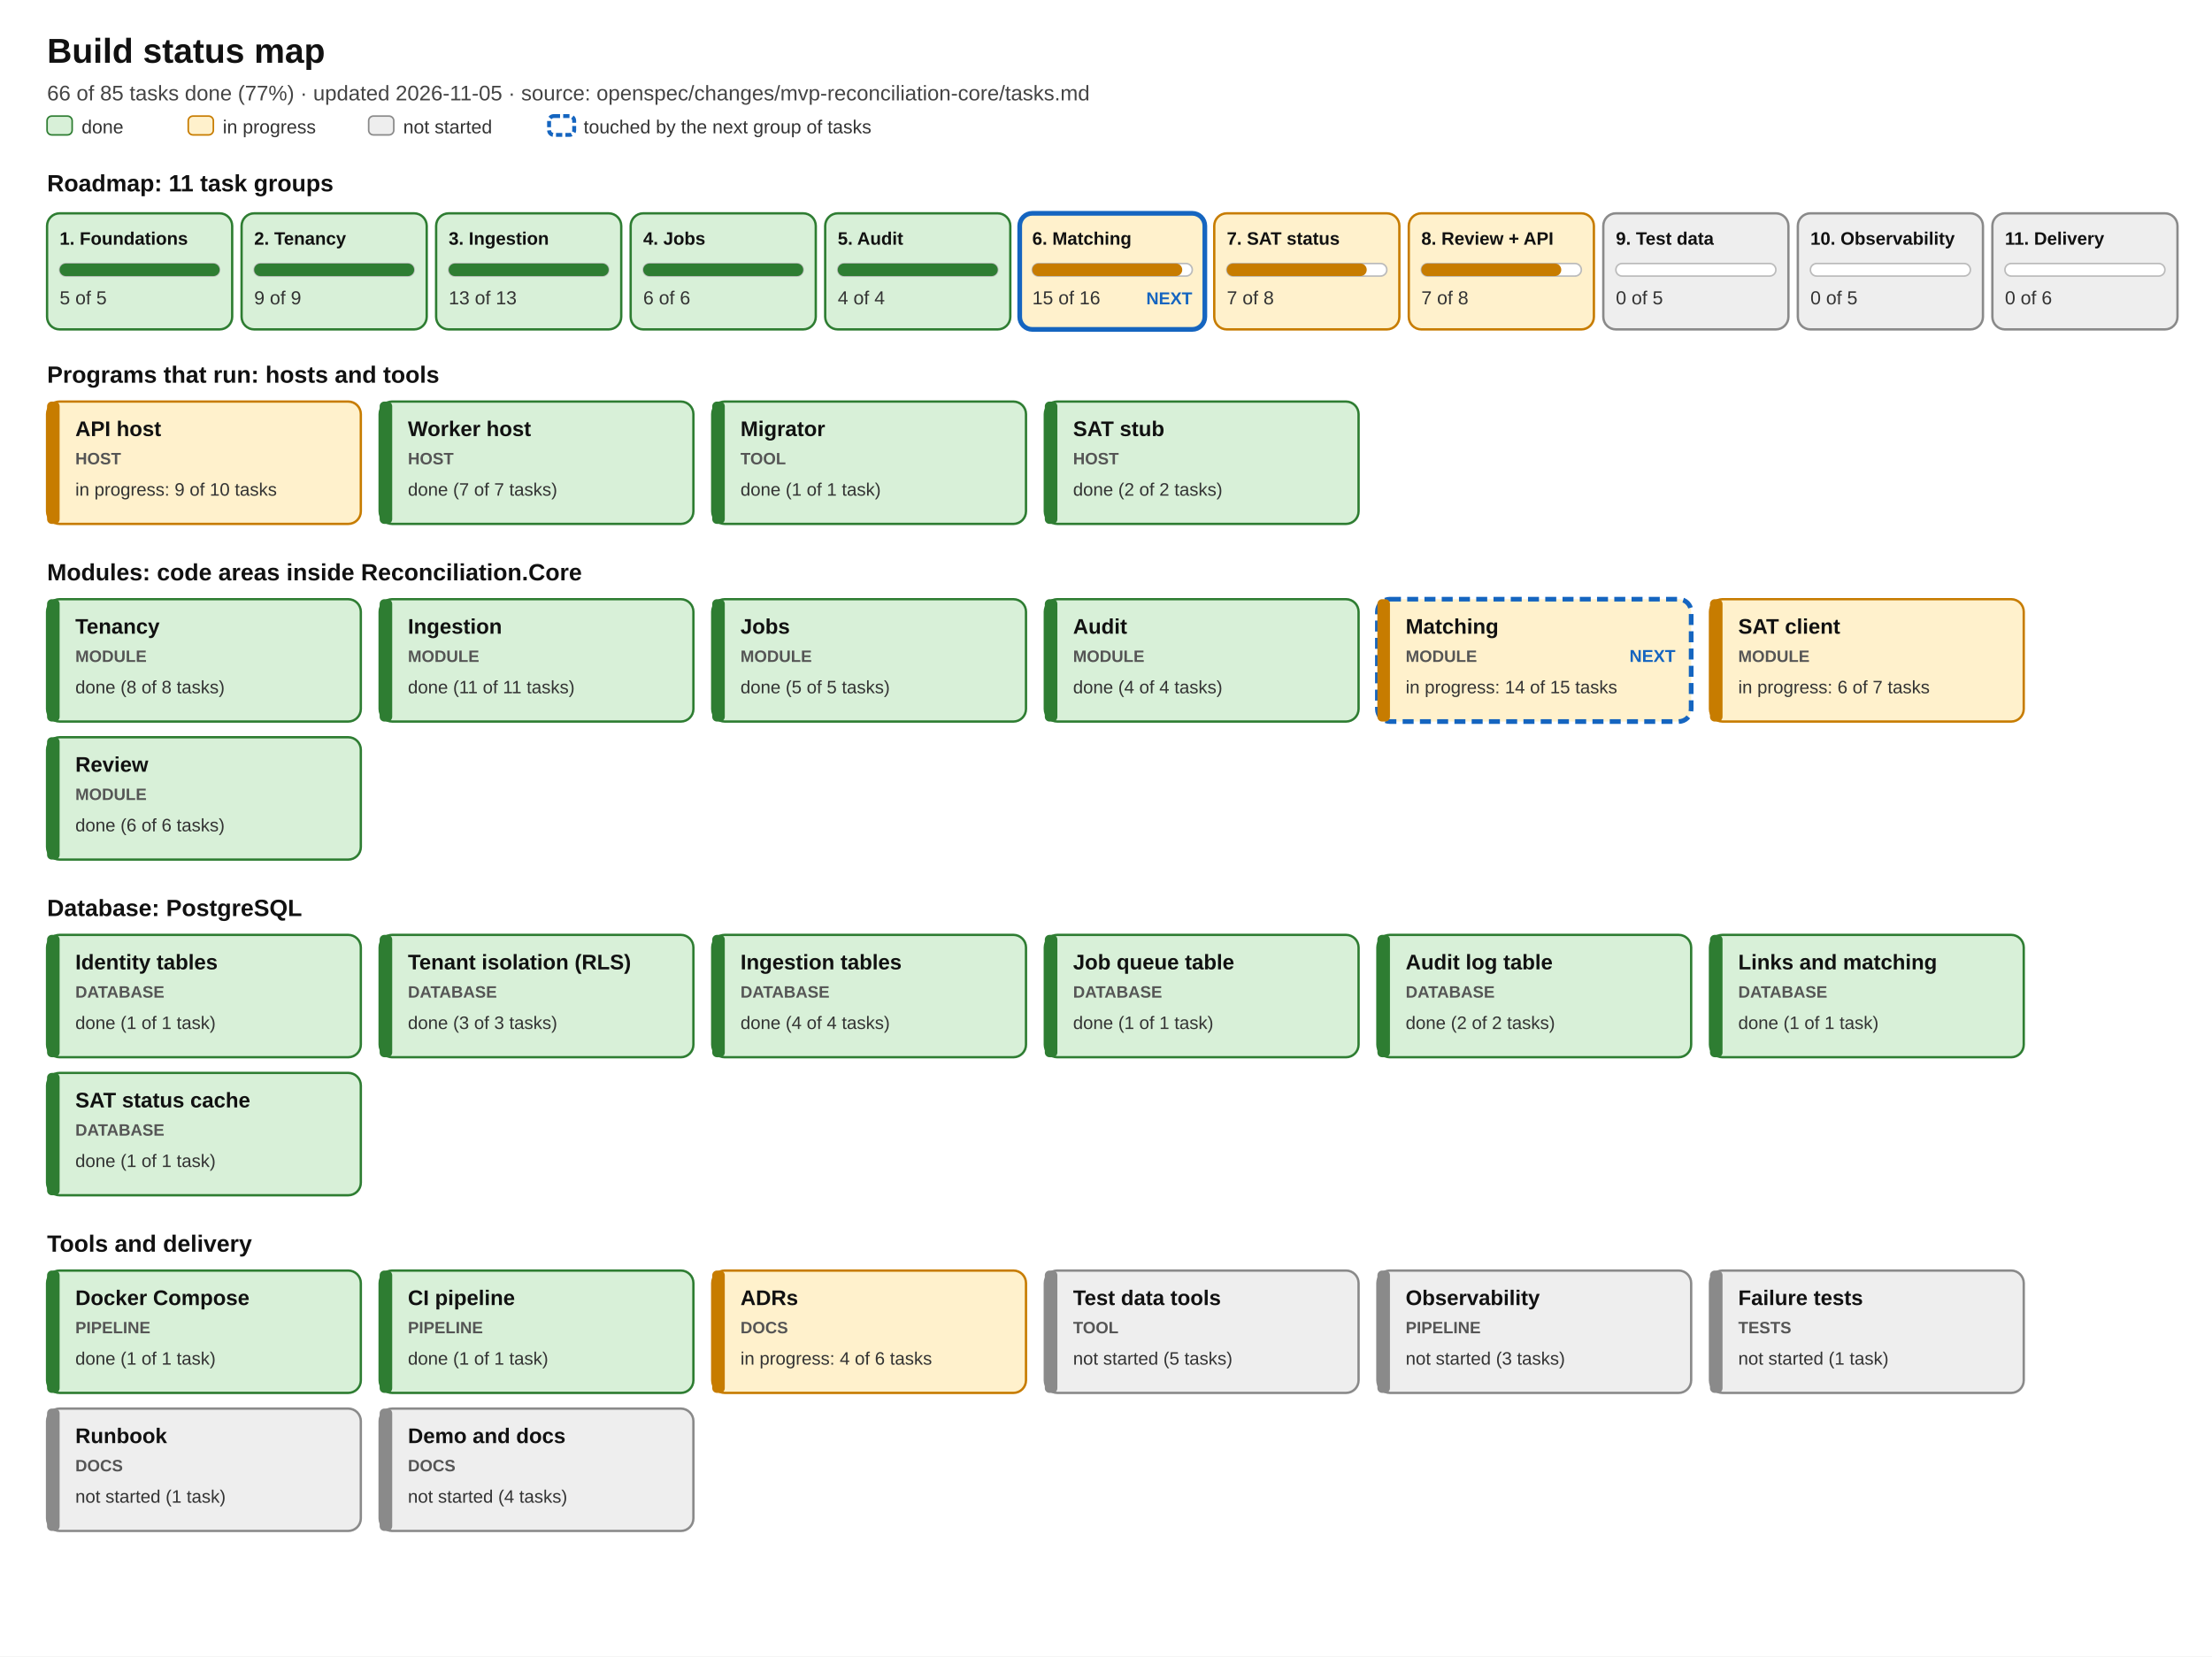
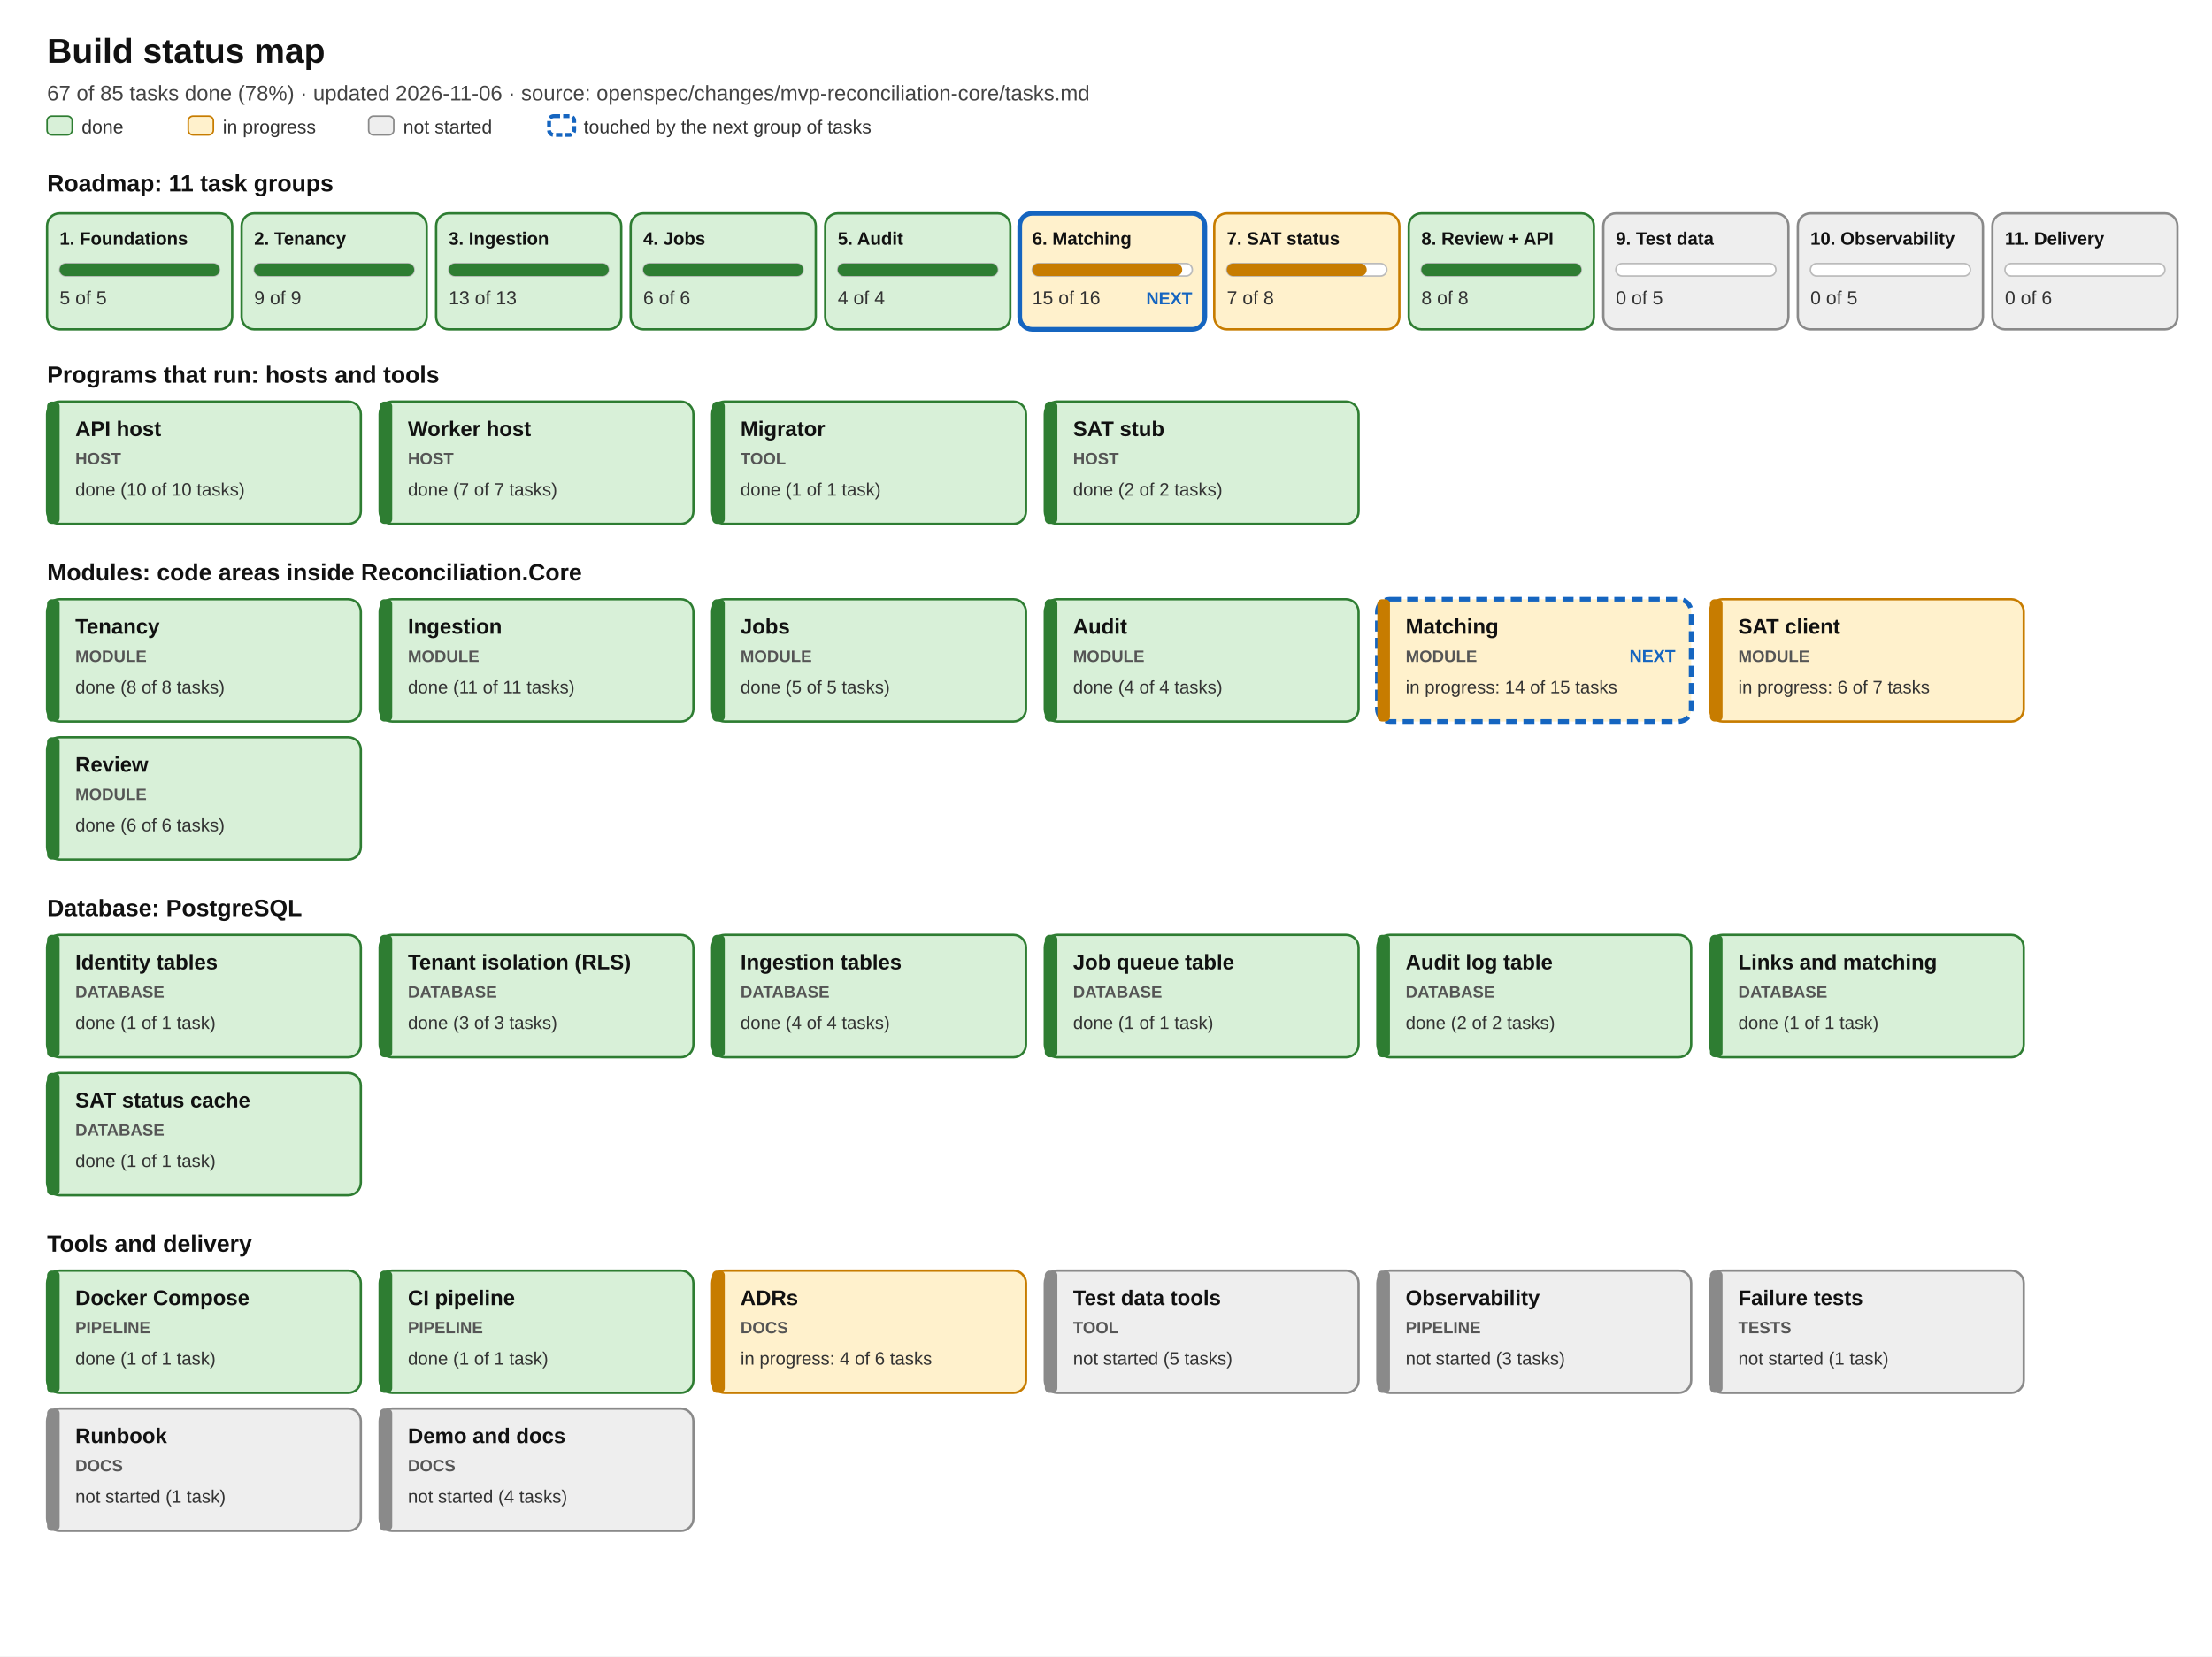
<svg xmlns="http://www.w3.org/2000/svg" width="1410" height="1056" viewBox="0 0 1410 1056" font-family="Liberation Sans, Arial, sans-serif">
  <rect width="1410" height="1056" fill="#fff" />
  <text x="30" y="40" font-size="22" font-weight="bold" fill="#111">Build status map</text>
-   <text x="30" y="64" font-size="13.5" fill="#444">66 of 85 tasks done (77%) · updated 2026-11-05 · source: openspec/changes/mvp-reconciliation-core/tasks.md</text>
+   <text x="30" y="64" font-size="13.5" fill="#444">67 of 85 tasks done (78%) · updated 2026-11-06 · source: openspec/changes/mvp-reconciliation-core/tasks.md</text>
  <rect x="30" y="74" width="16" height="12" rx="3" fill="#d8f0d8" stroke="#2e7d32" />
  <text x="52" y="85" font-size="12" fill="#333">done</text>
  <rect x="120" y="74" width="16" height="12" rx="3" fill="#fff1cc" stroke="#c77c00" />
  <text x="142" y="85" font-size="12" fill="#333">in progress</text>
  <rect x="235" y="74" width="16" height="12" rx="3" fill="#eeeeee" stroke="#8a8a8a" />
  <text x="257" y="85" font-size="12" fill="#333">not started</text>
  <rect x="350" y="74" width="16" height="12" rx="3" fill="#fff" stroke="#1565c0" stroke-width="2.5" stroke-dasharray="4 2" />
  <text x="372" y="85" font-size="12" fill="#333">touched by the next group of tasks</text>
  <text x="30" y="122" font-size="15" font-weight="bold" fill="#111">Roadmap: 11 task groups</text>
  <rect x="30" y="136" width="118" height="74" rx="8" fill="#d8f0d8" stroke-width="1.5" stroke="#2e7d32" />
  <text x="38" y="156" font-size="11.5" font-weight="bold" fill="#111">1. Foundations</text>
  <rect x="38" y="168" width="102" height="8" rx="4" fill="#ffffff" stroke="#bbb" />
  <rect x="38" y="168" width="102.0" height="8" rx="4" fill="#2e7d32" />
  <text x="38" y="194" font-size="12" fill="#333">5 of 5</text>
  <rect x="154" y="136" width="118" height="74" rx="8" fill="#d8f0d8" stroke-width="1.5" stroke="#2e7d32" />
  <text x="162" y="156" font-size="11.5" font-weight="bold" fill="#111">2. Tenancy</text>
  <rect x="162" y="168" width="102" height="8" rx="4" fill="#ffffff" stroke="#bbb" />
  <rect x="162" y="168" width="102.0" height="8" rx="4" fill="#2e7d32" />
  <text x="162" y="194" font-size="12" fill="#333">9 of 9</text>
  <rect x="278" y="136" width="118" height="74" rx="8" fill="#d8f0d8" stroke-width="1.5" stroke="#2e7d32" />
  <text x="286" y="156" font-size="11.5" font-weight="bold" fill="#111">3. Ingestion</text>
  <rect x="286" y="168" width="102" height="8" rx="4" fill="#ffffff" stroke="#bbb" />
  <rect x="286" y="168" width="102.0" height="8" rx="4" fill="#2e7d32" />
  <text x="286" y="194" font-size="12" fill="#333">13 of 13</text>
  <rect x="402" y="136" width="118" height="74" rx="8" fill="#d8f0d8" stroke-width="1.5" stroke="#2e7d32" />
  <text x="410" y="156" font-size="11.5" font-weight="bold" fill="#111">4. Jobs</text>
  <rect x="410" y="168" width="102" height="8" rx="4" fill="#ffffff" stroke="#bbb" />
  <rect x="410" y="168" width="102.0" height="8" rx="4" fill="#2e7d32" />
  <text x="410" y="194" font-size="12" fill="#333">6 of 6</text>
  <rect x="526" y="136" width="118" height="74" rx="8" fill="#d8f0d8" stroke-width="1.5" stroke="#2e7d32" />
  <text x="534" y="156" font-size="11.5" font-weight="bold" fill="#111">5. Audit</text>
  <rect x="534" y="168" width="102" height="8" rx="4" fill="#ffffff" stroke="#bbb" />
  <rect x="534" y="168" width="102.0" height="8" rx="4" fill="#2e7d32" />
  <text x="534" y="194" font-size="12" fill="#333">4 of 4</text>
  <rect x="650" y="136" width="118" height="74" rx="8" fill="#fff1cc" stroke-width="3" stroke="#1565c0" />
  <text x="658" y="156" font-size="11.5" font-weight="bold" fill="#111">6. Matching</text>
  <rect x="658" y="168" width="102" height="8" rx="4" fill="#ffffff" stroke="#bbb" />
  <rect x="658" y="168" width="95.6" height="8" rx="4" fill="#c77c00" />
  <text x="658" y="194" font-size="12" fill="#333">15 of 16</text>
  <text x="760" y="194" text-anchor="end" font-size="11" font-weight="bold" fill="#1565c0">NEXT</text>
  <rect x="774" y="136" width="118" height="74" rx="8" fill="#fff1cc" stroke-width="1.5" stroke="#c77c00" />
  <text x="782" y="156" font-size="11.5" font-weight="bold" fill="#111">7. SAT status</text>
  <rect x="782" y="168" width="102" height="8" rx="4" fill="#ffffff" stroke="#bbb" />
  <rect x="782" y="168" width="89.2" height="8" rx="4" fill="#c77c00" />
  <text x="782" y="194" font-size="12" fill="#333">7 of 8</text>
-   <rect x="898" y="136" width="118" height="74" rx="8" fill="#fff1cc" stroke-width="1.5" stroke="#c77c00" />
+   <rect x="898" y="136" width="118" height="74" rx="8" fill="#d8f0d8" stroke-width="1.5" stroke="#2e7d32" />
  <text x="906" y="156" font-size="11.5" font-weight="bold" fill="#111">8. Review + API</text>
  <rect x="906" y="168" width="102" height="8" rx="4" fill="#ffffff" stroke="#bbb" />
-   <rect x="906" y="168" width="89.2" height="8" rx="4" fill="#c77c00" />
-   <text x="906" y="194" font-size="12" fill="#333">7 of 8</text>
+   <rect x="906" y="168" width="102.0" height="8" rx="4" fill="#2e7d32" />
+   <text x="906" y="194" font-size="12" fill="#333">8 of 8</text>
  <rect x="1022" y="136" width="118" height="74" rx="8" fill="#eeeeee" stroke-width="1.5" stroke="#8a8a8a" />
  <text x="1030" y="156" font-size="11.5" font-weight="bold" fill="#111">9. Test data</text>
  <rect x="1030" y="168" width="102" height="8" rx="4" fill="#ffffff" stroke="#bbb" />
  <rect x="1030" y="168" width="0.0" height="8" rx="4" fill="#8a8a8a" />
  <text x="1030" y="194" font-size="12" fill="#333">0 of 5</text>
  <rect x="1146" y="136" width="118" height="74" rx="8" fill="#eeeeee" stroke-width="1.5" stroke="#8a8a8a" />
  <text x="1154" y="156" font-size="11.5" font-weight="bold" fill="#111">10. Observability</text>
  <rect x="1154" y="168" width="102" height="8" rx="4" fill="#ffffff" stroke="#bbb" />
  <rect x="1154" y="168" width="0.0" height="8" rx="4" fill="#8a8a8a" />
  <text x="1154" y="194" font-size="12" fill="#333">0 of 5</text>
  <rect x="1270" y="136" width="118" height="74" rx="8" fill="#eeeeee" stroke-width="1.5" stroke="#8a8a8a" />
  <text x="1278" y="156" font-size="11.5" font-weight="bold" fill="#111">11. Delivery</text>
  <rect x="1278" y="168" width="102" height="8" rx="4" fill="#ffffff" stroke="#bbb" />
  <rect x="1278" y="168" width="0.0" height="8" rx="4" fill="#8a8a8a" />
  <text x="1278" y="194" font-size="12" fill="#333">0 of 6</text>
  <text x="30" y="244" font-size="15" font-weight="bold" fill="#111">Programs that run: hosts and tools</text>
-   <rect x="30" y="256" width="200" height="78" rx="8" fill="#fff1cc" stroke="#c77c00" stroke-width="1.5" />
-   <rect x="30" y="256" width="8" height="78" rx="3" fill="#c77c00" />
+   <rect x="30" y="256" width="200" height="78" rx="8" fill="#d8f0d8" stroke="#2e7d32" stroke-width="1.5" />
+   <rect x="30" y="256" width="8" height="78" rx="3" fill="#2e7d32" />
  <text x="48" y="278" font-size="13.5" font-weight="bold" fill="#111">API host</text>
  <text x="48" y="296" font-size="10.5" font-weight="bold" fill="#555">HOST</text>
-   <text x="48" y="316" font-size="11.5" fill="#333">in progress: 9 of 10 tasks</text>
+   <text x="48" y="316" font-size="11.5" fill="#333">done (10 of 10 tasks)</text>
  <rect x="242" y="256" width="200" height="78" rx="8" fill="#d8f0d8" stroke="#2e7d32" stroke-width="1.5" />
  <rect x="242" y="256" width="8" height="78" rx="3" fill="#2e7d32" />
  <text x="260" y="278" font-size="13.5" font-weight="bold" fill="#111">Worker host</text>
  <text x="260" y="296" font-size="10.5" font-weight="bold" fill="#555">HOST</text>
  <text x="260" y="316" font-size="11.5" fill="#333">done (7 of 7 tasks)</text>
  <rect x="454" y="256" width="200" height="78" rx="8" fill="#d8f0d8" stroke="#2e7d32" stroke-width="1.5" />
  <rect x="454" y="256" width="8" height="78" rx="3" fill="#2e7d32" />
  <text x="472" y="278" font-size="13.5" font-weight="bold" fill="#111">Migrator</text>
  <text x="472" y="296" font-size="10.5" font-weight="bold" fill="#555">TOOL</text>
  <text x="472" y="316" font-size="11.5" fill="#333">done (1 of 1 task)</text>
  <rect x="666" y="256" width="200" height="78" rx="8" fill="#d8f0d8" stroke="#2e7d32" stroke-width="1.5" />
  <rect x="666" y="256" width="8" height="78" rx="3" fill="#2e7d32" />
  <text x="684" y="278" font-size="13.5" font-weight="bold" fill="#111">SAT stub</text>
  <text x="684" y="296" font-size="10.5" font-weight="bold" fill="#555">HOST</text>
  <text x="684" y="316" font-size="11.5" fill="#333">done (2 of 2 tasks)</text>
  <text x="30" y="370" font-size="15" font-weight="bold" fill="#111">Modules: code areas inside Reconciliation.Core</text>
  <rect x="30" y="382" width="200" height="78" rx="8" fill="#d8f0d8" stroke="#2e7d32" stroke-width="1.5" />
  <rect x="30" y="382" width="8" height="78" rx="3" fill="#2e7d32" />
  <text x="48" y="404" font-size="13.5" font-weight="bold" fill="#111">Tenancy</text>
  <text x="48" y="422" font-size="10.5" font-weight="bold" fill="#555">MODULE</text>
  <text x="48" y="442" font-size="11.5" fill="#333">done (8 of 8 tasks)</text>
  <rect x="242" y="382" width="200" height="78" rx="8" fill="#d8f0d8" stroke="#2e7d32" stroke-width="1.5" />
  <rect x="242" y="382" width="8" height="78" rx="3" fill="#2e7d32" />
  <text x="260" y="404" font-size="13.5" font-weight="bold" fill="#111">Ingestion</text>
  <text x="260" y="422" font-size="10.5" font-weight="bold" fill="#555">MODULE</text>
  <text x="260" y="442" font-size="11.5" fill="#333">done (11 of 11 tasks)</text>
  <rect x="454" y="382" width="200" height="78" rx="8" fill="#d8f0d8" stroke="#2e7d32" stroke-width="1.5" />
  <rect x="454" y="382" width="8" height="78" rx="3" fill="#2e7d32" />
  <text x="472" y="404" font-size="13.5" font-weight="bold" fill="#111">Jobs</text>
  <text x="472" y="422" font-size="10.5" font-weight="bold" fill="#555">MODULE</text>
  <text x="472" y="442" font-size="11.5" fill="#333">done (5 of 5 tasks)</text>
  <rect x="666" y="382" width="200" height="78" rx="8" fill="#d8f0d8" stroke="#2e7d32" stroke-width="1.5" />
  <rect x="666" y="382" width="8" height="78" rx="3" fill="#2e7d32" />
  <text x="684" y="404" font-size="13.5" font-weight="bold" fill="#111">Audit</text>
  <text x="684" y="422" font-size="10.5" font-weight="bold" fill="#555">MODULE</text>
  <text x="684" y="442" font-size="11.5" fill="#333">done (4 of 4 tasks)</text>
  <rect x="878" y="382" width="200" height="78" rx="8" fill="#fff1cc" stroke="#1565c0" stroke-width="3" stroke-dasharray="7 4" />
  <rect x="878" y="382" width="8" height="78" rx="3" fill="#c77c00" />
  <text x="896" y="404" font-size="13.5" font-weight="bold" fill="#111">Matching</text>
  <text x="896" y="422" font-size="10.5" font-weight="bold" fill="#555">MODULE</text>
  <text x="896" y="442" font-size="11.5" fill="#333">in progress: 14 of 15 tasks</text>
  <text x="1068" y="422" text-anchor="end" font-size="11" font-weight="bold" fill="#1565c0">NEXT</text>
  <rect x="1090" y="382" width="200" height="78" rx="8" fill="#fff1cc" stroke="#c77c00" stroke-width="1.5" />
  <rect x="1090" y="382" width="8" height="78" rx="3" fill="#c77c00" />
  <text x="1108" y="404" font-size="13.5" font-weight="bold" fill="#111">SAT client</text>
  <text x="1108" y="422" font-size="10.5" font-weight="bold" fill="#555">MODULE</text>
  <text x="1108" y="442" font-size="11.5" fill="#333">in progress: 6 of 7 tasks</text>
  <rect x="30" y="470" width="200" height="78" rx="8" fill="#d8f0d8" stroke="#2e7d32" stroke-width="1.5" />
  <rect x="30" y="470" width="8" height="78" rx="3" fill="#2e7d32" />
  <text x="48" y="492" font-size="13.5" font-weight="bold" fill="#111">Review</text>
  <text x="48" y="510" font-size="10.5" font-weight="bold" fill="#555">MODULE</text>
  <text x="48" y="530" font-size="11.5" fill="#333">done (6 of 6 tasks)</text>
  <text x="30" y="584" font-size="15" font-weight="bold" fill="#111">Database: PostgreSQL</text>
  <rect x="30" y="596" width="200" height="78" rx="8" fill="#d8f0d8" stroke="#2e7d32" stroke-width="1.5" />
  <rect x="30" y="596" width="8" height="78" rx="3" fill="#2e7d32" />
  <text x="48" y="618" font-size="13.5" font-weight="bold" fill="#111">Identity tables</text>
  <text x="48" y="636" font-size="10.5" font-weight="bold" fill="#555">DATABASE</text>
  <text x="48" y="656" font-size="11.5" fill="#333">done (1 of 1 task)</text>
  <rect x="242" y="596" width="200" height="78" rx="8" fill="#d8f0d8" stroke="#2e7d32" stroke-width="1.5" />
  <rect x="242" y="596" width="8" height="78" rx="3" fill="#2e7d32" />
  <text x="260" y="618" font-size="13.5" font-weight="bold" fill="#111">Tenant isolation (RLS)</text>
  <text x="260" y="636" font-size="10.5" font-weight="bold" fill="#555">DATABASE</text>
  <text x="260" y="656" font-size="11.5" fill="#333">done (3 of 3 tasks)</text>
  <rect x="454" y="596" width="200" height="78" rx="8" fill="#d8f0d8" stroke="#2e7d32" stroke-width="1.5" />
  <rect x="454" y="596" width="8" height="78" rx="3" fill="#2e7d32" />
  <text x="472" y="618" font-size="13.5" font-weight="bold" fill="#111">Ingestion tables</text>
  <text x="472" y="636" font-size="10.5" font-weight="bold" fill="#555">DATABASE</text>
  <text x="472" y="656" font-size="11.5" fill="#333">done (4 of 4 tasks)</text>
  <rect x="666" y="596" width="200" height="78" rx="8" fill="#d8f0d8" stroke="#2e7d32" stroke-width="1.5" />
  <rect x="666" y="596" width="8" height="78" rx="3" fill="#2e7d32" />
  <text x="684" y="618" font-size="13.5" font-weight="bold" fill="#111">Job queue table</text>
  <text x="684" y="636" font-size="10.5" font-weight="bold" fill="#555">DATABASE</text>
  <text x="684" y="656" font-size="11.5" fill="#333">done (1 of 1 task)</text>
  <rect x="878" y="596" width="200" height="78" rx="8" fill="#d8f0d8" stroke="#2e7d32" stroke-width="1.5" />
  <rect x="878" y="596" width="8" height="78" rx="3" fill="#2e7d32" />
  <text x="896" y="618" font-size="13.5" font-weight="bold" fill="#111">Audit log table</text>
  <text x="896" y="636" font-size="10.5" font-weight="bold" fill="#555">DATABASE</text>
  <text x="896" y="656" font-size="11.5" fill="#333">done (2 of 2 tasks)</text>
  <rect x="1090" y="596" width="200" height="78" rx="8" fill="#d8f0d8" stroke="#2e7d32" stroke-width="1.5" />
  <rect x="1090" y="596" width="8" height="78" rx="3" fill="#2e7d32" />
  <text x="1108" y="618" font-size="13.5" font-weight="bold" fill="#111">Links and matching</text>
  <text x="1108" y="636" font-size="10.5" font-weight="bold" fill="#555">DATABASE</text>
  <text x="1108" y="656" font-size="11.5" fill="#333">done (1 of 1 task)</text>
  <rect x="30" y="684" width="200" height="78" rx="8" fill="#d8f0d8" stroke="#2e7d32" stroke-width="1.5" />
  <rect x="30" y="684" width="8" height="78" rx="3" fill="#2e7d32" />
  <text x="48" y="706" font-size="13.5" font-weight="bold" fill="#111">SAT status cache</text>
  <text x="48" y="724" font-size="10.5" font-weight="bold" fill="#555">DATABASE</text>
  <text x="48" y="744" font-size="11.5" fill="#333">done (1 of 1 task)</text>
  <text x="30" y="798" font-size="15" font-weight="bold" fill="#111">Tools and delivery</text>
  <rect x="30" y="810" width="200" height="78" rx="8" fill="#d8f0d8" stroke="#2e7d32" stroke-width="1.5" />
  <rect x="30" y="810" width="8" height="78" rx="3" fill="#2e7d32" />
  <text x="48" y="832" font-size="13.5" font-weight="bold" fill="#111">Docker Compose</text>
  <text x="48" y="850" font-size="10.5" font-weight="bold" fill="#555">PIPELINE</text>
  <text x="48" y="870" font-size="11.5" fill="#333">done (1 of 1 task)</text>
  <rect x="242" y="810" width="200" height="78" rx="8" fill="#d8f0d8" stroke="#2e7d32" stroke-width="1.5" />
  <rect x="242" y="810" width="8" height="78" rx="3" fill="#2e7d32" />
  <text x="260" y="832" font-size="13.5" font-weight="bold" fill="#111">CI pipeline</text>
  <text x="260" y="850" font-size="10.5" font-weight="bold" fill="#555">PIPELINE</text>
  <text x="260" y="870" font-size="11.5" fill="#333">done (1 of 1 task)</text>
  <rect x="454" y="810" width="200" height="78" rx="8" fill="#fff1cc" stroke="#c77c00" stroke-width="1.5" />
  <rect x="454" y="810" width="8" height="78" rx="3" fill="#c77c00" />
  <text x="472" y="832" font-size="13.5" font-weight="bold" fill="#111">ADRs</text>
  <text x="472" y="850" font-size="10.5" font-weight="bold" fill="#555">DOCS</text>
  <text x="472" y="870" font-size="11.5" fill="#333">in progress: 4 of 6 tasks</text>
  <rect x="666" y="810" width="200" height="78" rx="8" fill="#eeeeee" stroke="#8a8a8a" stroke-width="1.5" />
  <rect x="666" y="810" width="8" height="78" rx="3" fill="#8a8a8a" />
  <text x="684" y="832" font-size="13.5" font-weight="bold" fill="#111">Test data tools</text>
  <text x="684" y="850" font-size="10.5" font-weight="bold" fill="#555">TOOL</text>
  <text x="684" y="870" font-size="11.5" fill="#333">not started (5 tasks)</text>
  <rect x="878" y="810" width="200" height="78" rx="8" fill="#eeeeee" stroke="#8a8a8a" stroke-width="1.5" />
  <rect x="878" y="810" width="8" height="78" rx="3" fill="#8a8a8a" />
  <text x="896" y="832" font-size="13.5" font-weight="bold" fill="#111">Observability</text>
  <text x="896" y="850" font-size="10.5" font-weight="bold" fill="#555">PIPELINE</text>
  <text x="896" y="870" font-size="11.5" fill="#333">not started (3 tasks)</text>
  <rect x="1090" y="810" width="200" height="78" rx="8" fill="#eeeeee" stroke="#8a8a8a" stroke-width="1.5" />
  <rect x="1090" y="810" width="8" height="78" rx="3" fill="#8a8a8a" />
  <text x="1108" y="832" font-size="13.5" font-weight="bold" fill="#111">Failure tests</text>
  <text x="1108" y="850" font-size="10.5" font-weight="bold" fill="#555">TESTS</text>
  <text x="1108" y="870" font-size="11.5" fill="#333">not started (1 task)</text>
  <rect x="30" y="898" width="200" height="78" rx="8" fill="#eeeeee" stroke="#8a8a8a" stroke-width="1.5" />
  <rect x="30" y="898" width="8" height="78" rx="3" fill="#8a8a8a" />
  <text x="48" y="920" font-size="13.5" font-weight="bold" fill="#111">Runbook</text>
  <text x="48" y="938" font-size="10.5" font-weight="bold" fill="#555">DOCS</text>
  <text x="48" y="958" font-size="11.5" fill="#333">not started (1 task)</text>
  <rect x="242" y="898" width="200" height="78" rx="8" fill="#eeeeee" stroke="#8a8a8a" stroke-width="1.5" />
  <rect x="242" y="898" width="8" height="78" rx="3" fill="#8a8a8a" />
  <text x="260" y="920" font-size="13.5" font-weight="bold" fill="#111">Demo and docs</text>
  <text x="260" y="938" font-size="10.5" font-weight="bold" fill="#555">DOCS</text>
  <text x="260" y="958" font-size="11.5" fill="#333">not started (4 tasks)</text>
</svg>
